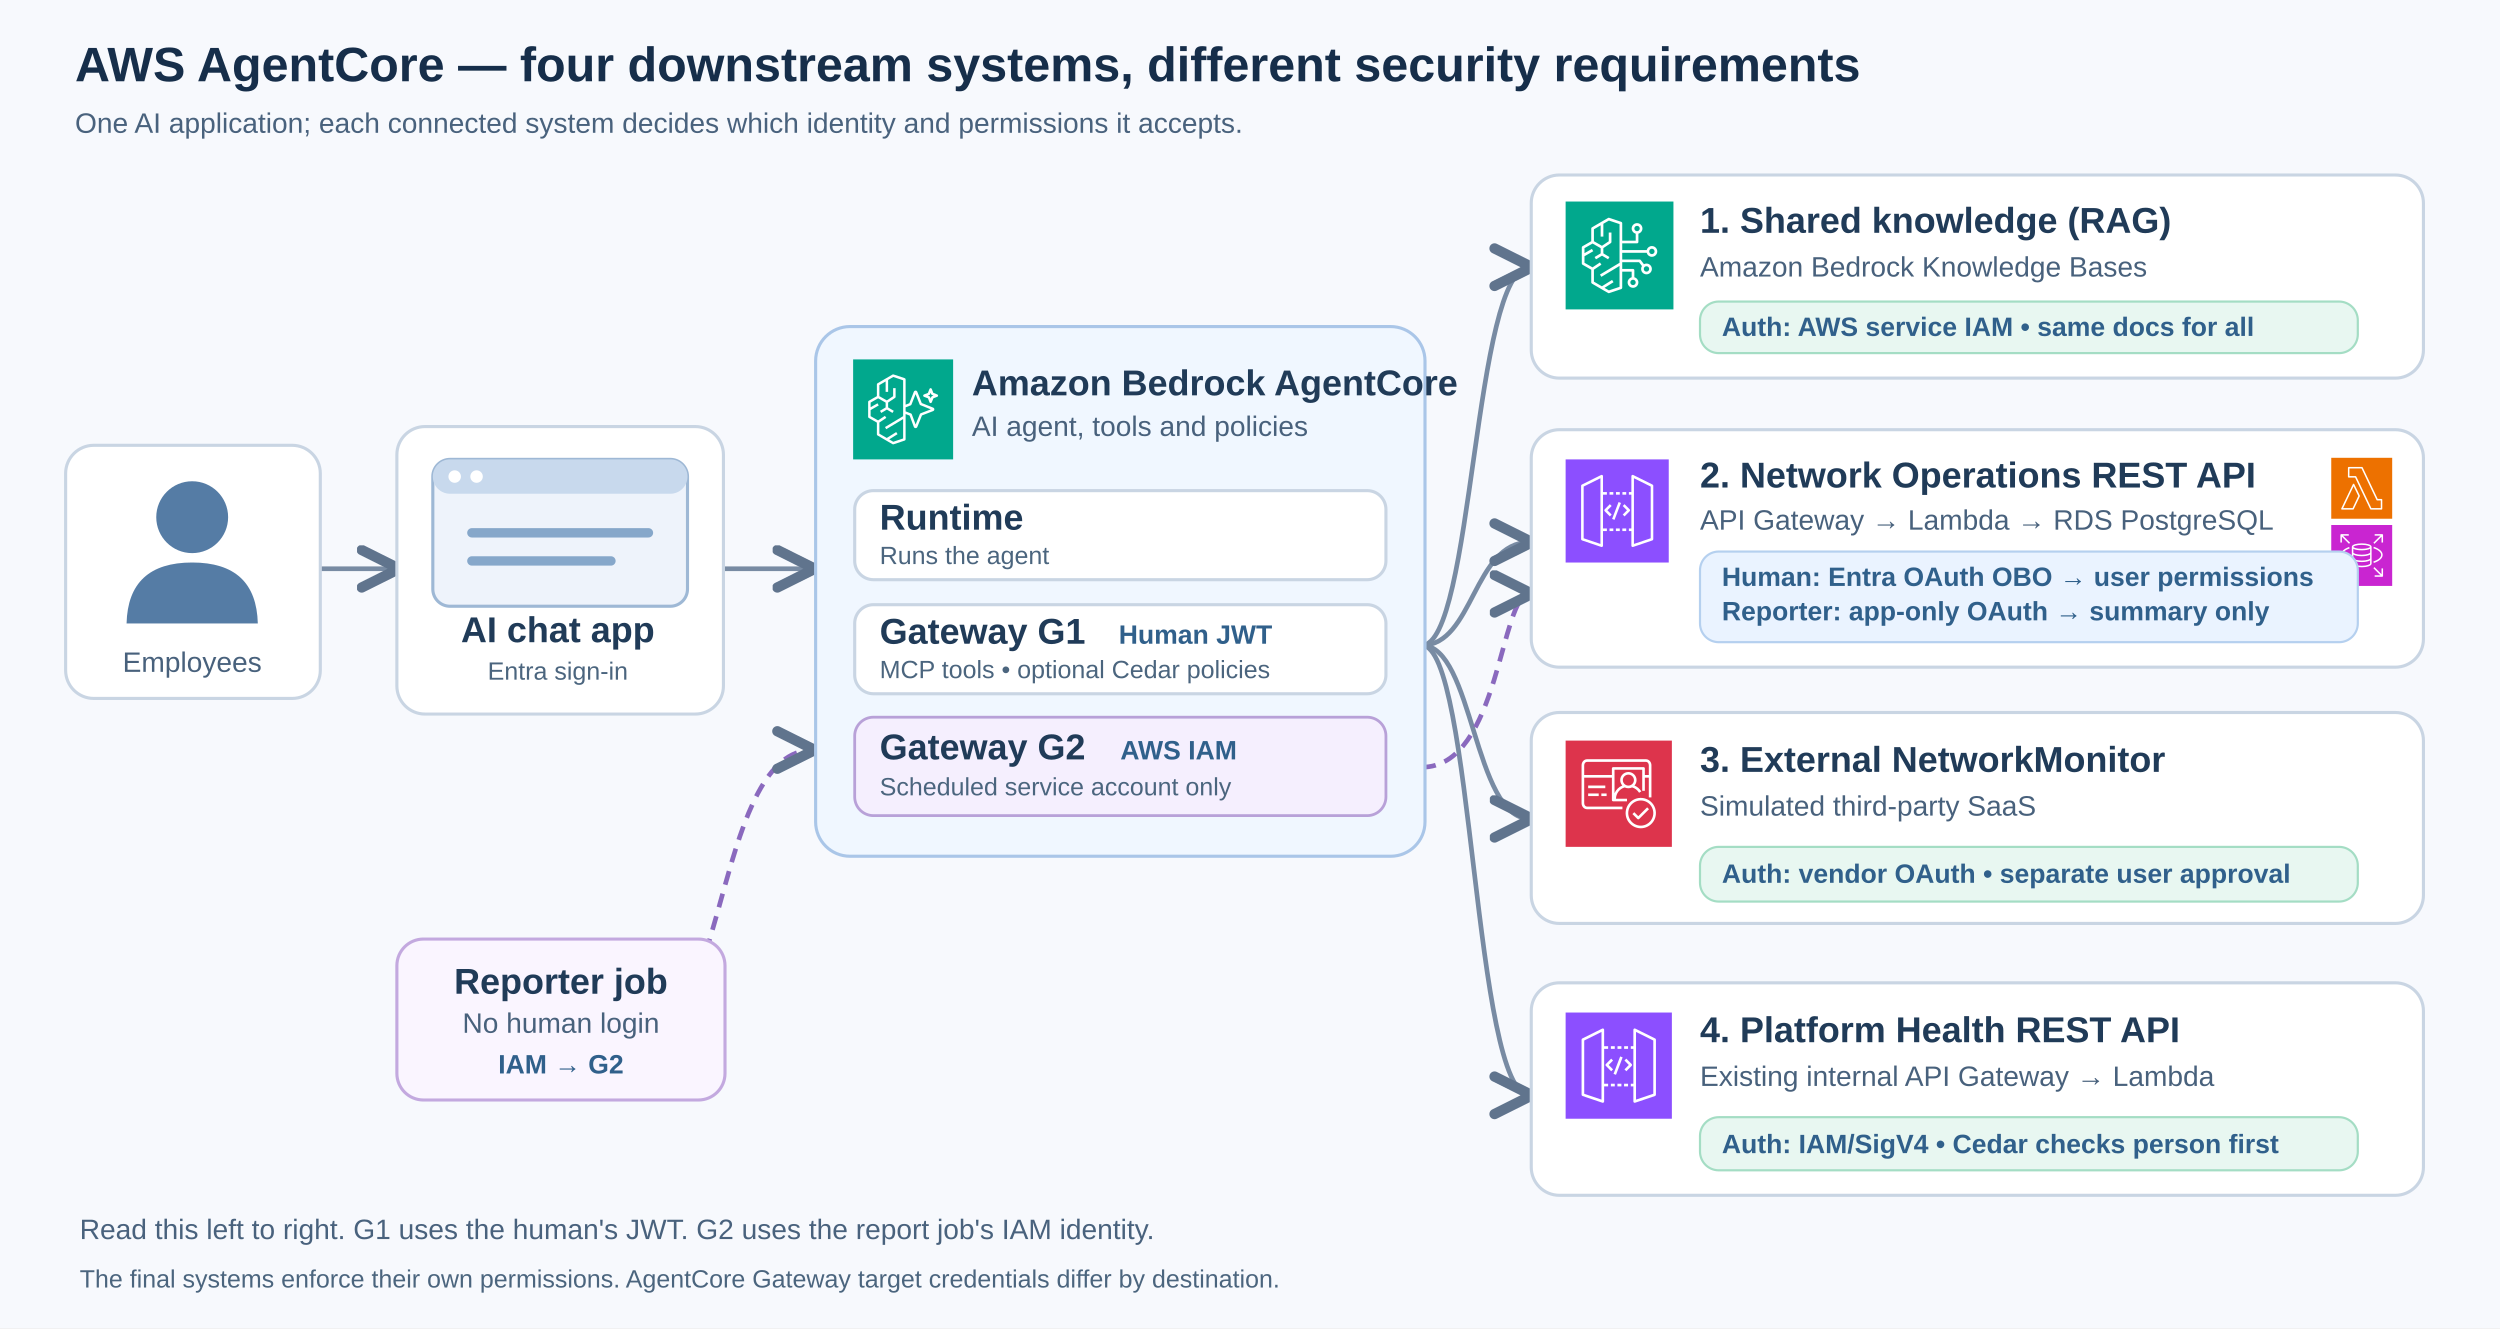
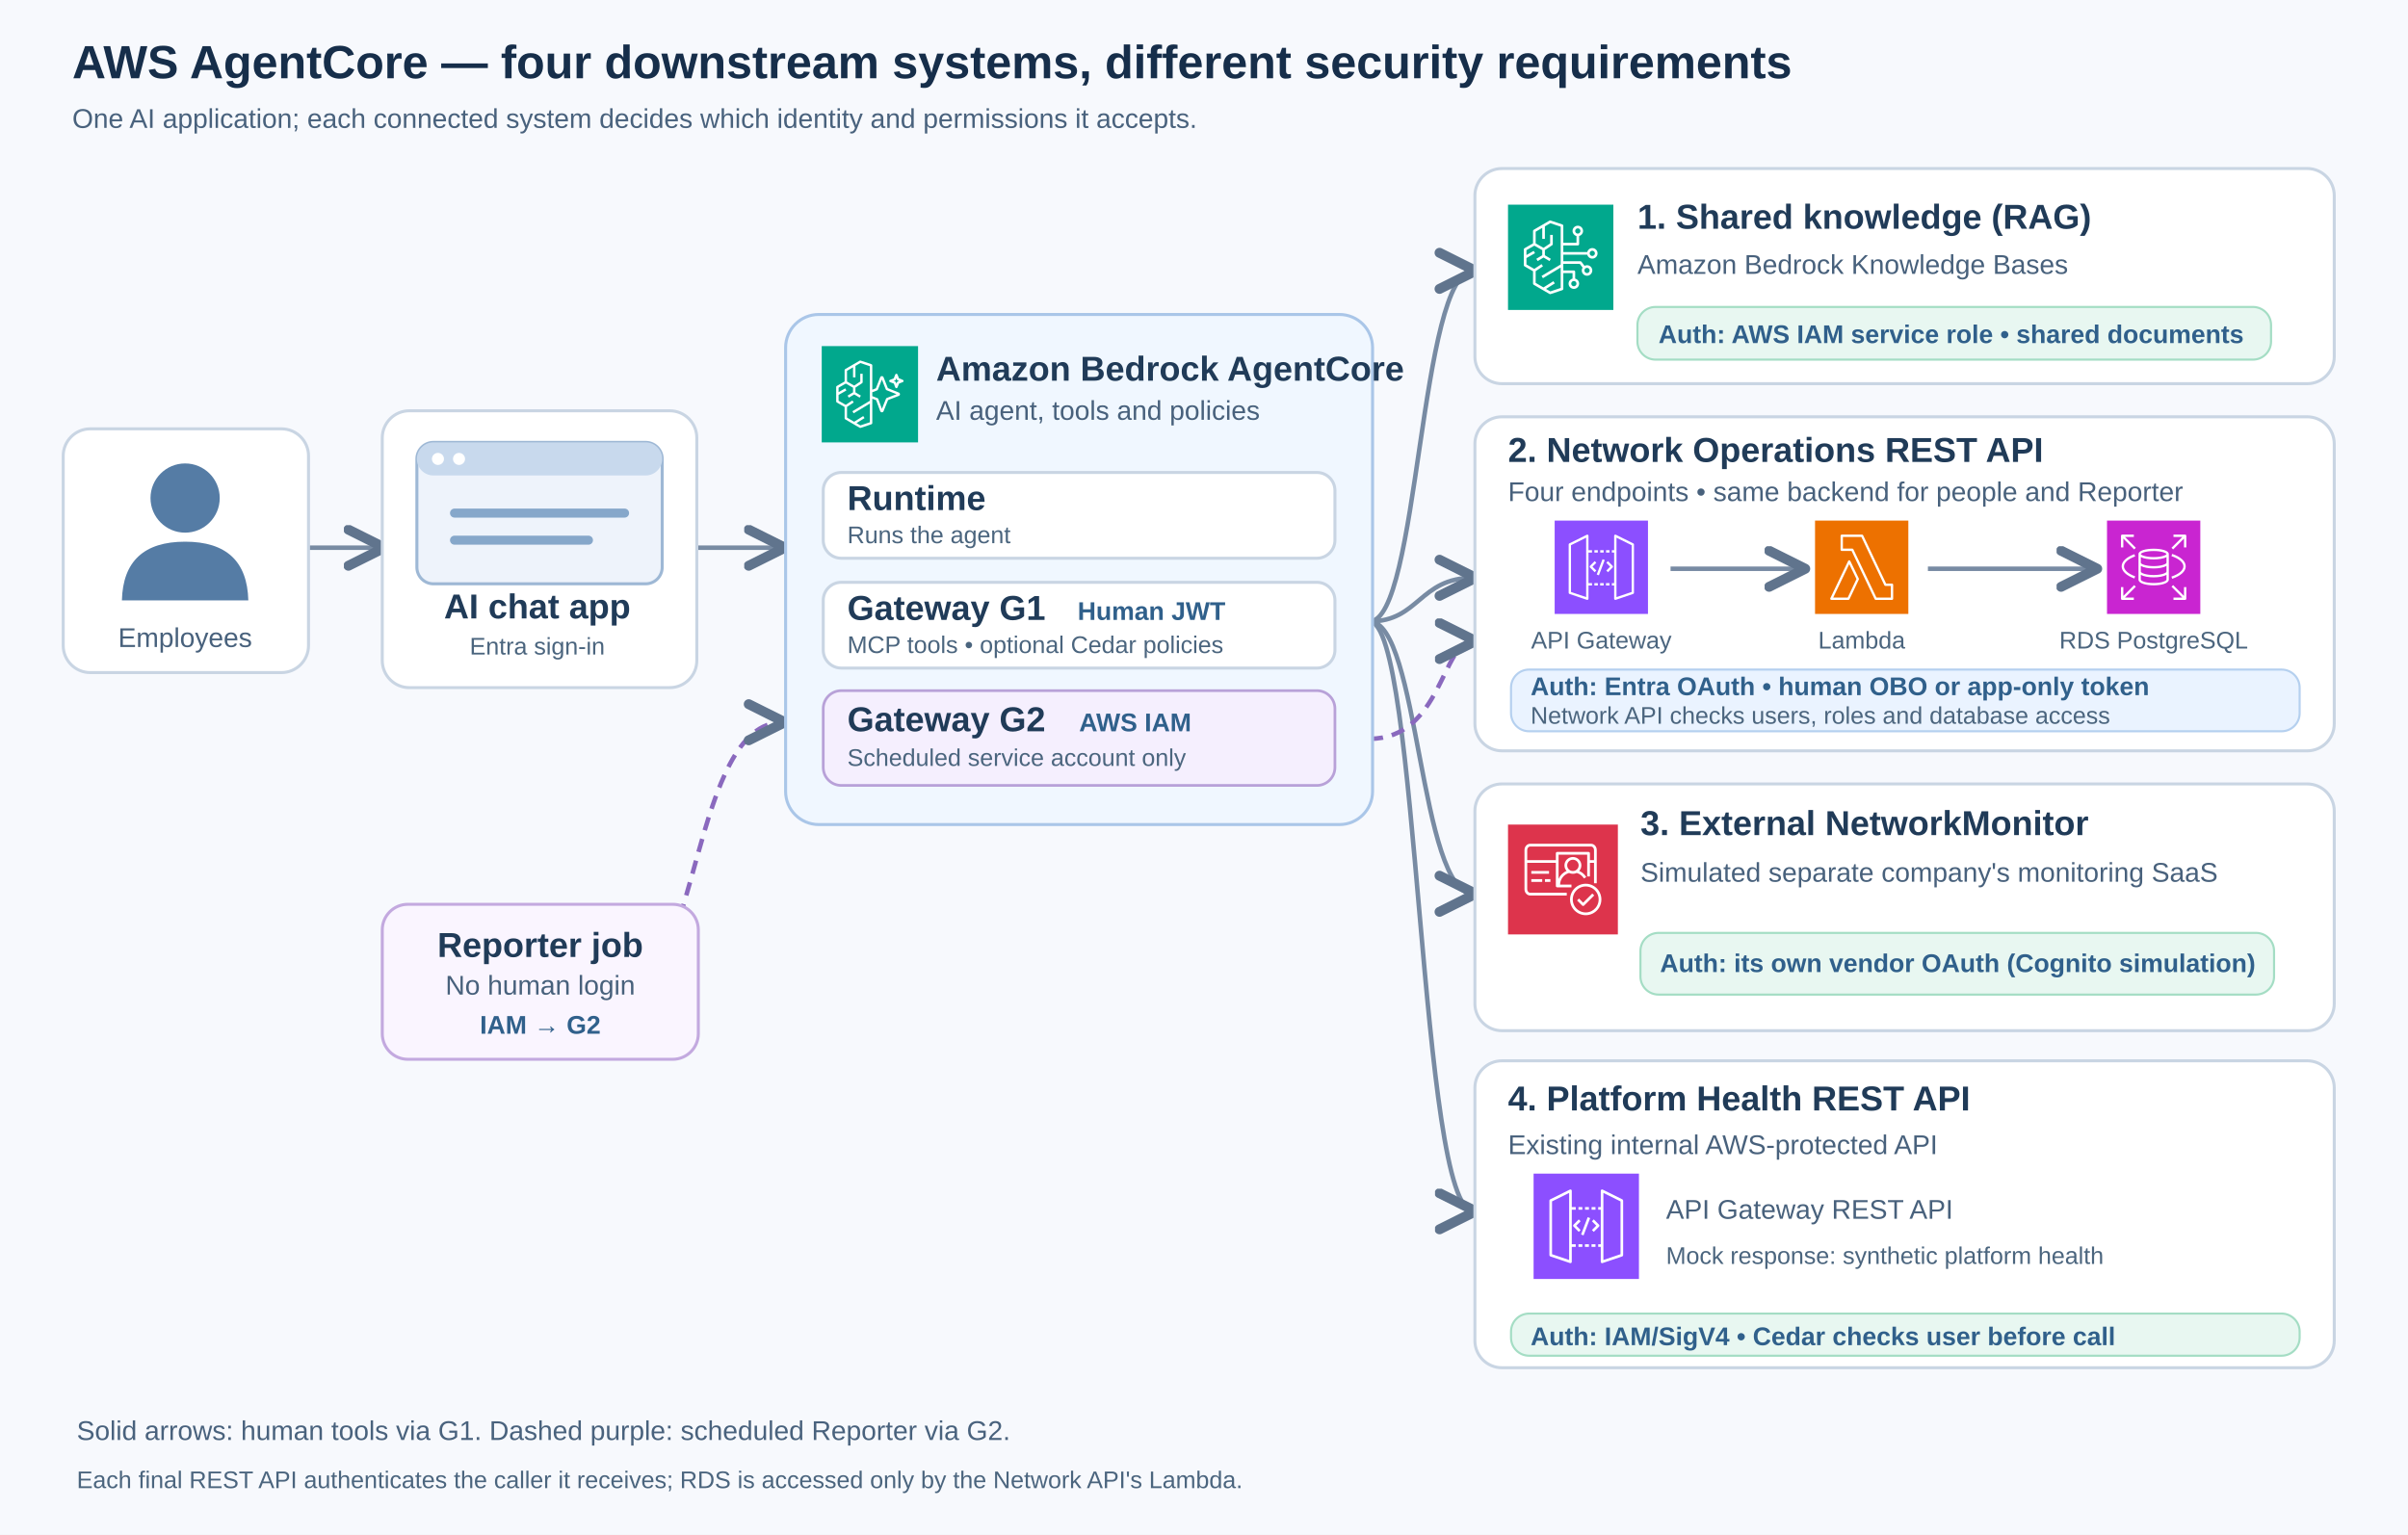
- <svg xmlns="http://www.w3.org/2000/svg" viewBox="0 0 1600 850" role="img" aria-label="High-level AgentCore PoC architecture: humans sign into AI chat app, AgentCore Runtime and Gateway invoke four downstream systems: shared RAG with IAM, Network Operations API with Entra OBO and machine OAuth, external vendor with separate OAuth, Platform Health API with SigV4 IAM. Automated reporter enters through IAM.">
+ <svg xmlns="http://www.w3.org/2000/svg" viewBox="0 0 1600 1020" role="img" aria-label="High-level AgentCore PoC architecture: humans sign into AI chat app, AgentCore Runtime and Gateway invoke four downstream systems: shared RAG with IAM, Network Operations API with Entra OBO and machine OAuth, external vendor with separate OAuth, Platform Health API with SigV4 IAM. Automated reporter enters through IAM.">
  <defs>
    <marker id="arrow" markerWidth="9" markerHeight="9" refX="7" refY="3.5" orient="auto">
      <path d="M0 0L7 3.5L0 7" fill="none" stroke="#536981" stroke-width="1.5" />
    </marker>
    <symbol id="icon_agentcore" viewBox="0 0 80 80">
      <g clip-path="url(#agentcore_clip0_211_73)">
        <rect width="80" height="80" fill="#01A88D" />
        <path d="M67.372 28.073L64.178 26.792L62.933 23.634C62.781 23.252 62.412 23.001 62.002 23.001C61.591 23.001 61.222 23.253 61.071 23.636L59.814 26.838L56.638 28.071C56.253 28.22 55.999 28.592 56 29.005C56.001 29.419 56.257 29.79 56.643 29.937L59.89 31.178L61.062 34.348C61.205 34.735 61.572 34.995 61.985 35.001H62C62.407 35.001 62.774 34.754 62.928 34.375L64.231 31.142L67.36 29.934C67.743 29.786 67.997 29.418 68 29.007C68.003 28.597 67.754 28.226 67.372 28.073ZM63.106 29.432C62.849 29.532 62.643 29.734 62.539 29.991L62.04 31.227L61.607 30.058C61.508 29.788 61.296 29.574 61.027 29.471L59.782 28.996L60.947 28.543C61.207 28.442 61.414 28.237 61.516 27.977L62.004 26.732L62.435 27.822C62.523 28.142 62.767 28.398 63.079 28.506L64.269 28.983L63.106 29.432ZM64.053 38.6L54.914 34.934L51.351 25.902C51.123 25.325 50.575 24.953 49.955 24.953C49.335 24.954 48.786 25.327 48.56 25.905L44.958 35.083L42 36.23V16C42 15.569 41.725 15.188 41.316 15.051L32.316 12.051C32.042 11.961 31.744 11.991 31.496 12.136L19.496 19.136C19.189 19.315 19 19.645 19 20V29.42L12.504 33.132C12.192 33.309 12 33.641 12 34V46C12 46.359 12.192 46.69 12.504 46.868L19 50.58V60C19 60.355 19.189 60.684 19.496 60.864L31.496 67.864C31.65 67.954 31.825 68 32 68C32.106 68 32.213 67.983 32.316 67.949L41.316 64.949C41.725 64.812 42 64.431 42 64V43.738L45.2 44.961L48.561 54.046C48.777 54.632 49.32 55.017 49.945 55.026H49.969C50.584 55.026 51.128 54.66 51.359 54.087L55.089 44.845L64.035 41.392C64.614 41.168 64.991 40.623 64.995 40.001C64.999 39.381 64.629 38.831 64.053 38.6ZM32.113 65.908L28.865 64.014L35.53 59.848L34.47 58.152L26.913 62.875L21 59.426V50.535L26.555 46.832L25.445 45.168L19.959 48.825L14 45.42V40.58L20.496 36.868L19.504 35.132L14 38.277V34.58L20 31.152L26 34.58V38.434L21.485 41.142L22.515 42.857L27 40.166L31.485 42.857L32.515 41.142L28 38.434V34.535L33.555 30.832C33.833 30.646 34 30.334 34 30V23H32V29.465L26.959 32.825L21 29.42V20.574L26 17.658V26H28V16.491L32.113 14.092L40 16.721V45.434L25.485 54.143L26.515 55.857L40 47.766V63.279L32.113 65.908ZM53.964 43.135C53.706 43.235 53.501 43.438 53.397 43.694L49.988 52.14L46.918 43.842C46.818 43.572 46.606 43.358 46.338 43.255L42 41.597V38.375L46.09 36.788C46.351 36.687 46.558 36.481 46.659 36.221L49.957 27.818L53.14 35.886C53.209 36.252 53.486 36.548 53.84 36.659L62.129 39.983L53.964 43.135Z" fill="white" />
      </g>
      <defs>
        <clipPath id="agentcore_clip0_211_73">
          <rect width="80" height="80" fill="white" />
        </clipPath>
      </defs>
    </symbol>
    <symbol id="icon_bedrock" viewBox="0 0 80 80">
      <g id="bedrock_Icon-Architecture/64/Arch_Amazon-Bedrock_64" stroke="none" stroke-width="1" fill="none" fill-rule="evenodd">
        <g id="bedrock_Icon-Architecture-BG/64/Machine-Learning" fill="#01A88D">
          <rect id="bedrock_Rectangle" x="0" y="0" width="80" height="80" />
        </g>
        <g id="bedrock_Icon-Service/64/Amazon-Bedrock_64" transform="translate(12, 12)" fill="#FFFFFF">
          <path d="M52,27 C50.897,27 50,26.103 50,25 C50,23.897 50.897,23 52,23 C53.103,23 54,23.897 54,25 C54,26.103 53.103,27 52,27 L52,27 Z M20.113,53.908 L16.865,52.014 L23.53,47.848 L22.47,46.152 L14.913,50.875 L9,47.426 L9,38.535 L14.555,34.832 L13.445,33.168 L7.959,36.825 L2,33.42 L2,28.58 L8.496,24.868 L7.504,23.132 L2,26.277 L2,22.58 L8,19.152 L14,22.58 L14,26.434 L9.485,29.143 L10.515,30.857 L15,28.166 L19.485,30.857 L20.515,29.143 L16,26.434 L16,22.535 L21.555,18.832 C21.833,18.646 22,18.334 22,18 L22,11 L20,11 L20,17.465 L14.959,20.825 L9,17.42 L9,8.574 L14,5.658 L14,14 L16,14 L16,4.491 L20.113,2.092 L28,4.721 L28,33.434 L13.485,42.143 L14.515,43.857 L28,35.766 L28,51.279 L20.113,53.908 Z M50,38 C50,39.103 49.103,40 48,40 C46.897,40 46,39.103 46,38 C46,36.897 46.897,36 48,36 C49.103,36 50,36.897 50,38 L50,38 Z M40,48 C40,49.103 39.103,50 38,50 C36.897,50 36,49.103 36,48 C36,46.897 36.897,46 38,46 C39.103,46 40,46.897 40,48 L40,48 Z M39,8 C39,6.897 39.897,6 41,6 C42.103,6 43,6.897 43,8 C43,9.103 42.103,10 41,10 C39.897,10 39,9.103 39,8 L39,8 Z M52,21 C50.141,21 48.589,22.28 48.142,24 L30,24 L30,19 L41,19 C41.553,19 42,18.552 42,18 L42,11.858 C43.72,11.411 45,9.858 45,8 C45,5.794 43.206,4 41,4 C38.794,4 37,5.794 37,8 C37,9.858 38.28,11.411 40,11.858 L40,17 L30,17 L30,4 C30,3.569 29.725,3.188 29.316,3.051 L20.316,0.051 C20.042,-0.039 19.744,-0.009 19.496,0.136 L7.496,7.136 C7.188,7.315 7,7.645 7,8 L7,17.42 L0.504,21.132 C0.192,21.31 0,21.641 0,22 L0,34 C0,34.359 0.192,34.69 0.504,34.868 L7,38.58 L7,48 C7,48.355 7.188,48.685 7.496,48.864 L19.496,55.864 C19.65,55.954 19.825,56 20,56 C20.106,56 20.213,55.983 20.316,55.949 L29.316,52.949 C29.725,52.812 30,52.431 30,52 L30,40 L37,40 L37,44.142 C35.28,44.589 34,46.142 34,48 C34,50.206 35.794,52 38,52 C40.206,52 42,50.206 42,48 C42,46.142 40.72,44.589 39,44.142 L39,39 C39,38.448 38.553,38 38,38 L30,38 L30,33 L42.5,33 L44.638,35.85 C44.239,36.472 44,37.207 44,38 C44,40.206 45.794,42 48,42 C50.206,42 52,40.206 52,38 C52,35.794 50.206,34 48,34 C47.316,34 46.682,34.188 46.119,34.492 L43.8,31.4 C43.611,31.148 43.314,31 43,31 L30,31 L30,26 L48.142,26 C48.589,27.72 50.141,29 52,29 C54.206,29 56,27.206 56,25 C56,22.794 54.206,21 52,21 L52,21 Z" id="bedrock_Fill-1" />
        </g>
      </g>
    </symbol>
    <symbol id="icon_lambda" viewBox="0 0 80 80">
      <g id="lambda_Icon-Architecture/64/Arch_AWS-Lambda_64" stroke="none" stroke-width="1" fill="none" fill-rule="evenodd">
        <g id="lambda_Icon-Architecture-BG/64/Compute" fill="#ED7100">
          <rect id="lambda_Rectangle" x="0" y="0" width="80" height="80" />
        </g>
        <path d="M28.008,66 L15.591,66 L29.324,37.296 L35.546,50.106 L28.008,66 Z M30.22,34.553 C30.051,34.208 29.7,33.989 29.318,33.989 L29.315,33.989 C28.929,33.99 28.578,34.211 28.412,34.558 L13.098,66.569 C12.95,66.879 12.971,67.243 13.155,67.534 C13.337,67.824 13.658,68 14.002,68 L28.642,68 C29.03,68 29.382,67.777 29.548,67.428 L37.564,50.528 C37.693,50.254 37.692,49.937 37.559,49.665 L30.22,34.553 Z M64.995,66 L52.659,66 L32.867,24.57 C32.701,24.222 32.349,24 31.962,24 L23.89,24 L23.899,14 L39.72,14 L59.42,55.429 C59.586,55.777 59.939,56 60.326,56 L64.995,56 L64.995,66 Z M65.998,54 L60.96,54 L41.259,12.571 C41.094,12.223 40.741,12 40.353,12 L22.898,12 C22.345,12 21.896,12.447 21.895,12.999 L21.884,24.999 C21.884,25.265 21.989,25.519 22.178,25.707 C22.365,25.895 22.62,26 22.887,26 L31.329,26 L51.122,67.43 C51.289,67.778 51.639,68 52.026,68 L65.998,68 C66.552,68 67,67.552 67,67 L67,55 C67,54.448 66.552,54 65.998,54 L65.998,54 Z" id="lambda_AWS-Lambda_Icon_64_Squid" fill="#FFFFFF" />
      </g>
    </symbol>
    <symbol id="icon_rds" viewBox="0 0 80 80">
      <g id="rds_Icon-Architecture/64/Arch_Amazon-RDS_64" stroke="none" stroke-width="1" fill="none" fill-rule="evenodd">
        <g id="rds_Icon-Architecture-BG/64/Database" fill="#C925D1">
          <rect id="rds_Rectangle" x="0" y="0" width="80" height="80" />
        </g>
        <path d="M15.414,14 L24.707,23.293 L23.293,24.707 L14,15.414 L14,23 L12,23 L12,13 C12,12.448 12.447,12 13,12 L23,12 L23,14 L15.414,14 Z M68,13 L68,23 L66,23 L66,15.414 L56.707,24.707 L55.293,23.293 L64.586,14 L57,14 L57,12 L67,12 C67.553,12 68,12.448 68,13 L68,13 Z M66,57 L68,57 L68,67 C68,67.552 67.553,68 67,68 L57,68 L57,66 L64.586,66 L55.293,56.707 L56.707,55.293 L66,64.586 L66,57 Z M65.5,39.213 C65.5,35.894 61.668,32.615 55.25,30.442 L55.891,28.548 C63.268,31.045 67.5,34.932 67.5,39.213 C67.5,43.495 63.268,47.383 55.89,49.879 L55.249,47.984 C61.668,45.812 65.5,42.534 65.5,39.213 L65.5,39.213 Z M14.556,39.213 C14.556,42.393 18.143,45.585 24.152,47.753 L23.473,49.634 C16.535,47.131 12.556,43.333 12.556,39.213 C12.556,35.094 16.535,31.296 23.473,28.792 L24.152,30.673 C18.143,32.842 14.556,36.034 14.556,39.213 L14.556,39.213 Z M24.707,56.707 L15.414,66 L23,66 L23,68 L13,68 C12.447,68 12,67.552 12,67 L12,57 L14,57 L14,64.586 L23.293,55.293 L24.707,56.707 Z M40,31.286 C32.854,31.286 29,29.44 29,28.686 C29,27.931 32.854,26.086 40,26.086 C47.145,26.086 51,27.931 51,28.686 C51,29.44 47.145,31.286 40,31.286 L40,31.286 Z M40.029,39.031 C33.187,39.031 29,37.162 29,36.145 L29,31.284 C31.463,32.643 35.832,33.286 40,33.286 C44.168,33.286 48.537,32.643 51,31.284 L51,36.145 C51,37.163 46.835,39.031 40.029,39.031 L40.029,39.031 Z M40.029,46.667 C33.187,46.667 29,44.798 29,43.781 L29,38.862 C31.431,40.291 35.742,41.031 40.029,41.031 C44.292,41.031 48.578,40.292 51,38.867 L51,43.781 C51,44.799 46.835,46.667 40.029,46.667 L40.029,46.667 Z M40,53.518 C32.883,53.518 29,51.605 29,50.622 L29,46.498 C31.431,47.927 35.742,48.667 40.029,48.667 C44.292,48.667 48.578,47.929 51,46.503 L51,50.622 C51,51.605 47.117,53.518 40,53.518 L40,53.518 Z M40,24.086 C33.739,24.086 27,25.525 27,28.686 L27,50.622 C27,53.836 33.54,55.518 40,55.518 C46.46,55.518 53,53.836 53,50.622 L53,28.686 C53,25.525 46.261,24.086 40,24.086 L40,24.086 Z" id="rds_Amazon-RDS_Icon_64_Squid" fill="#FFFFFF" />
      </g>
    </symbol>
    <symbol id="icon_apigw" viewBox="0 0 80 80">
      <g id="apigw_Icon-Architecture/64/Arch_Amazon-API-Gateway_64">
        <g id="apigw_Icon-Architecture-BG/64/Networking-Content-Delivery">
          <rect id="apigw_Rectangle" width="80" height="80" fill="#8C4FFF" />
        </g>
        <g id="apigw_Icon-Service/64/Amazon-API-Gateway_64">
          <path id="apigw_Amazon-API-Gateway_Icon_64_Squid" fill-rule="evenodd" clip-rule="evenodd" d="M34.065 55.632H37V53.615H34.065V55.632ZM39 55.632H42V53.615H39V55.632ZM27 14.63L14 21.082V61.193L27 65.59V14.63ZM29 27.393V53.615H32V55.632H29V66.992C29 67.316 28.845 67.621 28.584 67.81C28.412 67.936 28.207 68 28 68C27.894 68 27.786 67.983 27.682 67.948L12.682 62.876C12.274 62.737 12 62.352 12 61.92V20.454C12 20.07 12.217 19.718 12.559 19.549L27.559 12.104C27.868 11.95 28.235 11.968 28.528 12.152C28.821 12.336 29 12.66 29 13.009V25.376H32V27.393H29ZM44 55.632H47V53.615H44V55.632ZM44.065 27.393H47V25.376H44.065V27.393ZM39.065 27.393H42V25.376H39.065V27.393ZM34.065 27.393H37V25.376H34.065V27.393ZM66 21.082L53 14.63V65.59L66 61.193V21.082ZM68 61.92C68 62.352 67.726 62.737 67.318 62.876L52.318 67.948C52.214 67.983 52.106 68 52 68C51.793 68 51.588 67.936 51.416 67.81C51.155 67.621 51 67.316 51 66.992V55.632H49.065V53.615H51V27.393H49.065V25.376H51V13.009C51 12.66 51.179 12.336 51.472 12.152C51.765 11.968 52.131 11.95 52.441 12.104L67.441 19.549C67.783 19.718 68 20.07 68 20.454V61.92ZM42.934 33.807L41.066 33.083L36.066 46.194L37.934 46.918L42.934 33.807ZM49.707 40.209C50.098 39.815 50.098 39.176 49.707 38.783L45.707 34.749L44.293 36.175L47.586 39.496L44.293 42.817L45.707 44.243L49.707 40.209ZM34.293 44.243L30.293 40.209C29.902 39.815 29.902 39.176 30.293 38.783L34.293 34.749L35.707 36.175L32.414 39.496L35.707 42.817L34.293 44.243Z" fill="white" />
        </g>
      </g>
    </symbol>
    <symbol id="icon_eventbridge" viewBox="0 0 80 80">
      <g id="eventbridge_Icon-Architecture/64/Arch_Amazon-EventBridge_64" stroke="none" stroke-width="1" fill="none" fill-rule="evenodd">
        <g id="eventbridge_Icon-Architecture-BG/64/Application-Integration" fill="#E7157B">
          <rect id="eventbridge_Rectangle" x="0" y="0" width="80" height="80" />
        </g>
        <path d="M53.657,66 C51.514,66 49.77,64.247 49.77,62.091 C49.77,59.935 51.514,58.182 53.657,58.182 C55.8,58.182 57.544,59.935 57.544,62.091 C57.544,64.247 55.8,66 53.657,66 L53.657,66 Z M45.133,49 L34.798,49 L29.63,40 L34.798,31 L45.133,31 L50.3,40 L45.133,49 Z M27.621,21.818 C25.478,21.818 23.734,20.065 23.734,17.909 C23.734,15.753 25.478,14 27.621,14 C29.765,14 31.509,15.753 31.509,17.909 C31.509,20.065 29.765,21.818 27.621,21.818 L27.621,21.818 Z M53.657,56.182 C52.919,56.182 52.215,56.325 51.564,56.576 L47.34,49.41 L47.117,49.543 L52.309,40.5 C52.486,40.19 52.486,39.81 52.309,39.5 L46.568,29.5 C46.39,29.19 46.061,29 45.706,29 L35.258,29 L35.299,28.976 L31.427,22.404 C32.692,21.32 33.498,19.708 33.498,17.909 C33.498,14.651 30.862,12 27.621,12 C24.381,12 21.745,14.651 21.745,17.909 C21.745,21.167 24.381,23.818 27.621,23.818 C28.36,23.818 29.064,23.675 29.715,23.424 L33.33,29.557 L27.62,39.5 C27.443,39.81 27.443,40.19 27.62,40.5 L33.363,50.5 C33.541,50.81 33.869,51 34.224,51 L45.706,51 C45.789,51 45.87,50.987 45.947,50.968 L49.852,57.596 C48.586,58.68 47.781,60.292 47.781,62.091 C47.781,65.349 50.416,68 53.657,68 C56.898,68 59.533,65.349 59.533,62.091 C59.533,58.833 56.898,56.182 53.657,56.182 L53.657,56.182 Z M59.584,32.104 C57.441,32.104 55.698,30.351 55.698,28.195 C55.698,26.039 57.441,24.286 59.584,24.286 C61.727,24.286 63.472,26.039 63.472,28.195 C63.472,30.351 61.727,32.104 59.584,32.104 L59.584,32.104 Z M66.867,39.5 L63.092,32.925 C64.527,31.846 65.46,30.13 65.46,28.195 C65.46,24.937 62.825,22.286 59.584,22.286 C58.76,22.286 57.974,22.459 57.261,22.77 L54.184,17.409 C54.007,17.1 53.678,16.909 53.323,16.909 L40.995,16.909 L40.995,18.909 L52.749,18.909 L55.596,23.869 C54.438,24.949 53.709,26.486 53.709,28.195 C53.709,31.453 56.345,34.104 59.584,34.104 C60.188,34.104 60.772,34.011 61.321,33.84 L64.858,40 L59.892,48.648 L61.614,49.648 L66.867,40.5 C67.044,40.19 67.044,39.81 66.867,39.5 L66.867,39.5 Z M21.229,55.247 C19.085,55.247 17.341,53.493 17.341,51.338 C17.341,49.182 19.085,47.429 21.229,47.429 C23.372,47.429 25.116,49.182 25.116,51.338 C25.116,53.493 23.372,55.247 21.229,55.247 L21.229,55.247 Z M24.477,56.258 C26.059,55.198 27.105,53.389 27.105,51.338 C27.105,48.08 24.469,45.429 21.229,45.429 C20.29,45.429 19.406,45.657 18.619,46.052 L15.143,40 L20.902,29.971 L19.179,28.971 L13.133,39.5 C12.956,39.81 12.956,40.19 13.133,40.5 L17.005,47.24 C15.983,48.304 15.352,49.747 15.352,51.338 C15.352,54.596 17.988,57.247 21.229,57.247 C21.717,57.247 22.19,57.18 22.644,57.066 L25.816,62.591 C25.994,62.9 26.322,63.091 26.677,63.091 L39.006,63.091 L39.006,61.091 L27.251,61.091 L24.477,56.258 Z" id="eventbridge_Amazon-EventBridge_Icon_64_Squid" fill="#FFFFFF" />
      </g>
    </symbol>
    <symbol id="icon_cognito" viewBox="0 0 80 80">
      <g id="cognito_Icon-Architecture/64/Arch_Amazon-Cognito_64" stroke="none" stroke-width="1" fill="none" fill-rule="evenodd">
        <g id="cognito_Icon-Architecture-BG/64/Security-Identity-Compliance" fill="#DD344C">
          <rect id="cognito_Rectangle" x="0" y="0" width="80" height="80" />
        </g>
        <path d="M16.964,35.808 L29.869,35.808 L29.869,33.825 L16.964,33.825 L16.964,35.808 Z M61.376,50.231 L62.779,51.633 L55.407,58.994 C55.213,59.187 54.959,59.284 54.705,59.284 C54.451,59.284 54.197,59.187 54.004,58.994 L50.295,55.291 L51.699,53.89 L54.705,56.891 L61.376,50.231 Z M65.944,55.694 C65.718,57.557 64.959,59.291 63.747,60.709 C62.886,61.716 61.799,62.548 60.604,63.115 C59.001,63.876 57.22,64.164 55.446,63.948 C53.721,63.738 52.095,63.058 50.74,61.982 C48.137,59.916 46.822,56.711 47.222,53.409 C47.601,50.288 49.492,47.566 52.28,46.127 C53.616,45.438 55.08,45.084 56.57,45.084 C56.952,45.084 57.337,45.108 57.721,45.155 C60.834,45.534 63.55,47.437 64.981,50.243 C65.84,51.926 66.172,53.811 65.944,55.694 L65.944,55.694 Z M66.75,49.344 C65.018,45.948 61.732,43.646 57.962,43.187 C55.681,42.908 53.403,43.317 51.369,44.366 C47.996,46.106 45.709,49.398 45.251,53.171 C44.768,57.161 46.358,61.036 49.505,63.535 C51.146,64.837 53.117,65.661 55.205,65.916 C55.667,65.972 56.13,66 56.592,66 C58.271,66 59.93,65.629 61.456,64.906 C62.902,64.22 64.218,63.213 65.257,61.995 C66.723,60.28 67.643,58.184 67.916,55.932 C68.191,53.657 67.788,51.379 66.75,49.344 L66.75,49.344 Z M26.891,41.756 L30.862,41.756 L30.862,39.773 L26.891,39.773 L26.891,41.756 Z M16.964,41.756 L24.905,41.756 L24.905,39.773 L16.964,39.773 L16.964,41.756 Z M16.106,15.983 L60.508,15.983 C61.677,15.983 62.628,17.139 62.628,18.561 L62.628,25.895 L59.65,25.895 L59.65,20.939 C59.65,20.392 59.206,19.948 58.657,19.948 L35.825,19.948 C35.276,19.948 34.832,20.392 34.832,20.939 L34.832,25.895 L13.985,25.895 L13.985,18.561 C13.985,17.163 14.957,15.983 16.106,15.983 L16.106,15.983 Z M47.256,25.608 C49.561,25.608 51.436,27.461 51.436,29.739 C51.436,31.241 50.608,32.623 49.273,33.347 C48.007,34.034 46.48,34.025 45.23,33.348 C43.901,32.622 43.076,31.24 43.076,29.739 C43.076,27.461 44.95,25.608 47.256,25.608 L47.256,25.608 Z M13.985,47.108 L13.985,27.878 L34.832,27.878 L34.832,44.729 C34.832,45.278 35.276,45.721 35.825,45.721 L46.203,45.721 L46.203,43.738 L37.912,43.738 C37.998,39.771 40.636,36.344 44.434,35.25 C46.189,36.07 48.285,36.078 50.067,35.249 C52.229,35.873 54.121,37.318 55.293,39.254 L56.992,38.227 C55.789,36.243 53.963,34.695 51.845,33.795 C52.838,32.694 53.422,31.263 53.422,29.739 C53.422,26.368 50.655,23.625 47.256,23.625 C43.856,23.625 41.09,26.368 41.09,29.739 C41.09,31.257 41.668,32.683 42.654,33.784 C40,34.9 37.928,36.992 36.818,39.573 L36.818,21.93 L57.665,21.93 L57.665,37.79 L59.65,37.79 L59.65,27.878 L62.628,27.878 L62.629,42.747 L64.615,42.747 L64.614,18.561 C64.614,16.046 62.772,14 60.508,14 L16.106,14 C13.841,14 12,16.046 12,18.561 L12,47.108 C12,49.623 13.841,51.668 16.106,51.668 L42.774,51.668 L42.774,49.686 L16.106,49.686 C14.957,49.686 13.985,48.506 13.985,47.108 L13.985,47.108 Z" id="cognito_Amazon-Cognito_Icon_64_Squid" fill="#FFFFFF" />
      </g>
    </symbol>
    <symbol id="icon_s3" viewBox="0 0 80 80">
      <g id="s3_Icon-Architecture/64/Arch_Amazon-Simple-Storage-Service_64" stroke="none" stroke-width="1" fill="none" fill-rule="evenodd">
        <g id="s3_Icon-Architecture-BG/64/Storage" fill="#7AA116">
          <rect id="s3_Rectangle" x="0" y="0" width="80" height="80" />
        </g>
        <g id="s3_Icon-Service/64/Amazon-Simple-Storage-Service_64" transform="translate(12.9999, 11.9996)" fill="#FFFFFF">
          <path d="M47.836,30.893 L48.22,28.189 C51.761,30.31 51.807,31.186 51.806,31.21 C51.8,31.215 51.196,31.719 47.836,30.893 L47.836,30.893 Z M45.893,30.353 C39.773,28.501 31.25,24.591 27.801,22.961 C27.801,22.947 27.805,22.934 27.805,22.92 C27.805,21.595 26.727,20.517 25.401,20.517 C24.077,20.517 22.999,21.595 22.999,22.92 C22.999,24.245 24.077,25.323 25.401,25.323 C25.983,25.323 26.511,25.106 26.928,24.761 C30.986,26.682 39.443,30.535 45.608,32.355 L43.17,49.561 C43.163,49.608 43.16,49.655 43.16,49.702 C43.16,51.217 36.453,54 25.494,54 C14.419,54 7.641,51.217 7.641,49.702 C7.641,49.656 7.638,49.611 7.632,49.566 L2.538,12.359 C6.947,15.394 16.43,17 25.5,17 C34.556,17 44.023,15.4 48.441,12.374 L45.893,30.353 Z M2,8.478 C2.072,7.162 9.634,2 25.5,2 C41.364,2 48.927,7.161 49,8.478 L49,8.927 C48.13,11.878 38.33,15 25.5,15 C12.648,15 2.843,11.868 2,8.913 L2,8.478 Z M51,8.5 C51,5.035 41.066,0 25.5,0 C9.934,0 0,5.035 0,8.5 L0.094,9.254 L5.642,49.778 C5.775,54.31 17.861,56 25.494,56 C34.966,56 45.029,53.822 45.159,49.781 L47.555,32.884 C48.888,33.203 49.985,33.366 50.866,33.366 C52.049,33.366 52.849,33.077 53.334,32.499 C53.732,32.025 53.884,31.451 53.77,30.84 C53.511,29.456 51.868,27.964 48.522,26.055 L50.898,9.293 L51,8.5 Z" id="s3_Amazon-Simple-Storage-Service-Icon_64_Squid" />
        </g>
      </g>
    </symbol>
  </defs>
  <defs>
    <marker id="arr-simple" markerWidth="11" markerHeight="11" refX="8.5" refY="5" orient="auto">
      <path d="M1 1 L9 5 L1 9" fill="none" stroke="#60748d" stroke-width="2.2" stroke-linecap="round" stroke-linejoin="round" />
    </marker>
  </defs>
  <style>
.bg{fill:#f7f9fd}.title{font:bold 31px Arial,sans-serif;fill:#162e4a}.subtitle{font:18px Arial,sans-serif;fill:#49627d}
.card{fill:#fff;stroke:#c9d5e3;stroke-width:2}.lane{fill:#f0f7ff;stroke:#aac6e8;stroke-width:2}
.h{font:bold 23px Arial,sans-serif;fill:#203b58}.body{font:18px Arial,sans-serif;fill:#48617c}
.note{font:bold 17px Arial,sans-serif;fill:#30608b}.tiny{font:16px Arial,sans-serif;fill:#4b657e}
.arrow{fill:none;stroke:#788ba3;stroke-width:3;marker-end:url(#arr-simple)}
.machine{stroke:#8a69be;stroke-dasharray:9 6}
.pill{fill:#eaf3ff;stroke:#b5d0ef;stroke-width:1.4}.pillgreen{fill:#e8f7f1;stroke:#a4ddc4;stroke-width:1.4}
</style>
-   <rect width="1600" height="850" class="bg" />
+   <rect width="1600" height="1020" class="bg" />
  <text x="48" y="52" class="title">AWS AgentCore — four downstream systems, different security requirements</text>
  <text x="48" y="85" class="subtitle">One AI application; each connected system decides which identity and permissions it accepts.</text>
  <path d="M204 364 H254" class="arrow" />
  <path d="M462 364 H520" class="arrow" />
-   <path d="M910 413 C943 413 943 171 979 171" class="arrow" />
-   <path d="M910 413 C943 413 943 347 979 347" class="arrow" />
-   <path d="M910 413 C943 413 943 524 979 524" class="arrow" />
-   <path d="M910 413 C943 413 943 701 979 701" class="arrow" />
+   <path d="M910 413 C943 413 943 180 979 180" class="arrow" />
+   <path d="M910 413 C943 413 943 384 979 384" class="arrow" />
+   <path d="M910 413 C943 413 943 594 979 594" class="arrow" />
+   <path d="M910 413 C943 413 943 805 979 805" class="arrow" />
  <path d="M418 655 C464 655 460 480 520 480" class="arrow machine" />
-   <path d="M910 491 C960 491 960 380 979 380" class="arrow machine" />
+   <path d="M910 491 C958 491 958 426 979 426" class="arrow machine" />
  <rect x="42" y="285" width="163" height="162" rx="18" class="card" />
  <circle cx="123" cy="331" r="23" fill="#557ca5" />
  <path d="M81 399 Q82 360 123 360 Q164 360 165 399" fill="#557ca5" />
  <text x="123" y="430" class="body" text-anchor="middle">Employees</text>
  <rect x="254" y="273" width="209" height="184" rx="18" class="card" />
  <rect x="277" y="294" width="163" height="94" rx="11" fill="#eef3fb" stroke="#9eb8d5" stroke-width="2" />
  <rect x="277" y="294" width="163" height="22" rx="11" fill="#c8d9ed" />
  <circle cx="291" cy="305" r="4" fill="#fff" />
  <circle cx="305" cy="305" r="4" fill="#fff" />
  <path d="M302 341 H415 M302 359 H391" stroke="#86a7ca" stroke-width="6" stroke-linecap="round" />
  <text x="357" y="411" class="h" text-anchor="middle">AI chat app</text>
  <text x="357" y="435" class="tiny" text-anchor="middle">Entra sign-in</text>
  <rect x="522" y="209" width="390" height="339" rx="22" class="lane" />
  <use href="#icon_agentcore" x="546" y="230" width="64" height="64" />
  <text x="622" y="253" class="h">Amazon Bedrock AgentCore</text>
  <text x="622" y="279" class="body">AI agent, tools and policies</text>
  <rect x="547" y="314" width="340" height="57" rx="12" class="card" />
  <text x="563" y="339" class="h">Runtime</text>
  <text x="563" y="361" class="tiny">Runs the agent</text>
  <rect x="547" y="387" width="340" height="57" rx="12" class="card" />
  <text x="563" y="412" class="h">Gateway G1</text>
  <text x="716" y="412" class="note">Human JWT</text>
  <text x="563" y="434" class="tiny">MCP tools • optional Cedar policies</text>
  <rect x="547" y="459" width="340" height="63" rx="12" fill="#f5effe" stroke="#b8a1d8" stroke-width="1.8" />
  <text x="563" y="486" class="h">Gateway G2</text>
  <text x="717" y="486" class="note">AWS IAM</text>
  <text x="563" y="509" class="tiny">Scheduled service account only</text>
  <rect x="254" y="601" width="210" height="103" rx="17" fill="#faf5ff" stroke="#c3a9df" stroke-width="2" />
  <text x="359" y="636" class="h" text-anchor="middle">Reporter job</text>
  <text x="359" y="661" class="body" text-anchor="middle">No human login</text>
  <text x="359" y="687" class="note" text-anchor="middle">IAM → G2</text>
-   <rect x="980" y="112" width="571" height="130" rx="18" class="card" />
-   <use href="#icon_bedrock" x="1002" y="129" width="69" height="69" />
-   <text x="1088" y="149" class="h">1. Shared knowledge (RAG)</text>
-   <text x="1088" y="177" class="body">Amazon Bedrock Knowledge Bases</text>
-   <rect x="1088" y="193" width="421" height="33" rx="12" class="pillgreen" />
-   <text x="1102" y="215" class="note">Auth: AWS service IAM • same docs for all</text>
-   <rect x="980" y="275" width="571" height="152" rx="18" class="card" />
-   <use href="#icon_apigw" x="1002" y="294" width="66" height="66" />
-   <text x="1088" y="312" class="h">2. Network Operations REST API</text>
-   <text x="1088" y="339" class="body">API Gateway → Lambda → RDS PostgreSQL</text>
-   <use href="#icon_lambda" x="1492" y="293" width="39" height="39" />
-   <use href="#icon_rds" x="1492" y="336" width="39" height="39" />
-   <rect x="1088" y="353" width="421" height="58" rx="12" class="pill" />
-   <text x="1102" y="375" class="note">Human: Entra OAuth OBO → user permissions</text>
-   <text x="1102" y="397" class="note">Reporter: app-only OAuth → summary only</text>
-   <rect x="980" y="456" width="571" height="135" rx="18" class="card" />
-   <use href="#icon_cognito" x="1002" y="474" width="68" height="68" />
-   <text x="1088" y="494" class="h">3. External NetworkMonitor</text>
-   <text x="1088" y="522" class="body">Simulated third-party SaaS</text>
-   <rect x="1088" y="542" width="421" height="35" rx="12" class="pillgreen" />
-   <text x="1102" y="565" class="note">Auth: vendor OAuth • separate user approval</text>
-   <rect x="980" y="629" width="571" height="136" rx="18" class="card" />
-   <use href="#icon_apigw" x="1002" y="648" width="68" height="68" />
-   <text x="1088" y="667" class="h">4. Platform Health REST API</text>
-   <text x="1088" y="695" class="body">Existing internal API Gateway → Lambda</text>
-   <rect x="1088" y="715" width="421" height="34" rx="12" class="pillgreen" />
-   <text x="1102" y="738" class="note">Auth: IAM/SigV4 • Cedar checks person first</text>
-   <text x="51" y="793" class="subtitle">Read this left to right. G1 uses the human's JWT. G2 uses the report job's IAM identity.</text>
-   <text x="51" y="824" class="tiny">The final systems enforce their own permissions. AgentCore Gateway target credentials differ by destination.</text>
+   <rect x="980" y="112" width="571" height="143" rx="18" class="card" />
+   <use href="#icon_bedrock" x="1002" y="136" width="70" height="70" />
+   <text x="1088" y="152" class="h">1. Shared knowledge (RAG)</text>
+   <text x="1088" y="182" class="body">Amazon Bedrock Knowledge Bases</text>
+   <rect x="1088" y="204" width="421" height="35" rx="12" class="pillgreen" />
+   <text x="1102" y="228" class="note">Auth: AWS IAM service role • shared documents</text>
+   <rect x="980" y="277" width="571" height="222" rx="18" class="card" />
+   <text x="1002" y="307" class="h">2. Network Operations REST API</text>
+   <text x="1002" y="333" class="body">Four endpoints • same backend for people and Reporter</text>
+   <use href="#icon_apigw" x="1033" y="346" width="62" height="62" />
+   <path d="M1110 378 H1198" class="arrow" />
+   <use href="#icon_lambda" x="1206" y="346" width="62" height="62" />
+   <path d="M1281 378 H1392" class="arrow" />
+   <use href="#icon_rds" x="1400" y="346" width="62" height="62" />
+   <text x="1064" y="431" class="tiny" text-anchor="middle">API Gateway</text>
+   <text x="1237" y="431" class="tiny" text-anchor="middle">Lambda</text>
+   <text x="1431" y="431" class="tiny" text-anchor="middle">RDS PostgreSQL</text>
+   <rect x="1004" y="445" width="524" height="41" rx="12" class="pill" />
+   <text x="1017" y="462" class="note">Auth: Entra OAuth • human OBO or app-only token</text>
+   <text x="1017" y="481" class="tiny">Network API checks users, roles and database access</text>
+   <rect x="980" y="521" width="571" height="164" rx="18" class="card" />
+   <use href="#icon_cognito" x="1002" y="548" width="73" height="73" />
+   <text x="1090" y="555" class="h">3. External NetworkMonitor</text>
+   <text x="1090" y="586" class="body">Simulated separate company's monitoring SaaS</text>
+   <rect x="1090" y="620" width="421" height="41" rx="12" class="pillgreen" />
+   <text x="1103" y="646" class="note">Auth: its own vendor OAuth (Cognito simulation)</text>
+   <rect x="980" y="705" width="571" height="204" rx="18" class="card" />
+   <text x="1002" y="738" class="h">4. Platform Health REST API</text>
+   <text x="1002" y="767" class="body">Existing internal AWS-protected API</text>
+   <use href="#icon_apigw" x="1019" y="780" width="70" height="70" />
+   <text x="1107" y="810" class="body">API Gateway REST API</text>
+   <text x="1107" y="840" class="tiny">Mock response: synthetic platform health</text>
+   <rect x="1004" y="873" width="524" height="28" rx="12" class="pillgreen" />
+   <text x="1017" y="894" class="note">Auth: IAM/SigV4 • Cedar checks user before call</text>
+   <text x="51" y="957" class="subtitle">Solid arrows: human tools via G1. Dashed purple: scheduled Reporter via G2.</text>
+   <text x="51" y="989" class="tiny">Each final REST API authenticates the caller it receives; RDS is accessed only by the Network API's Lambda.</text>
</svg>
